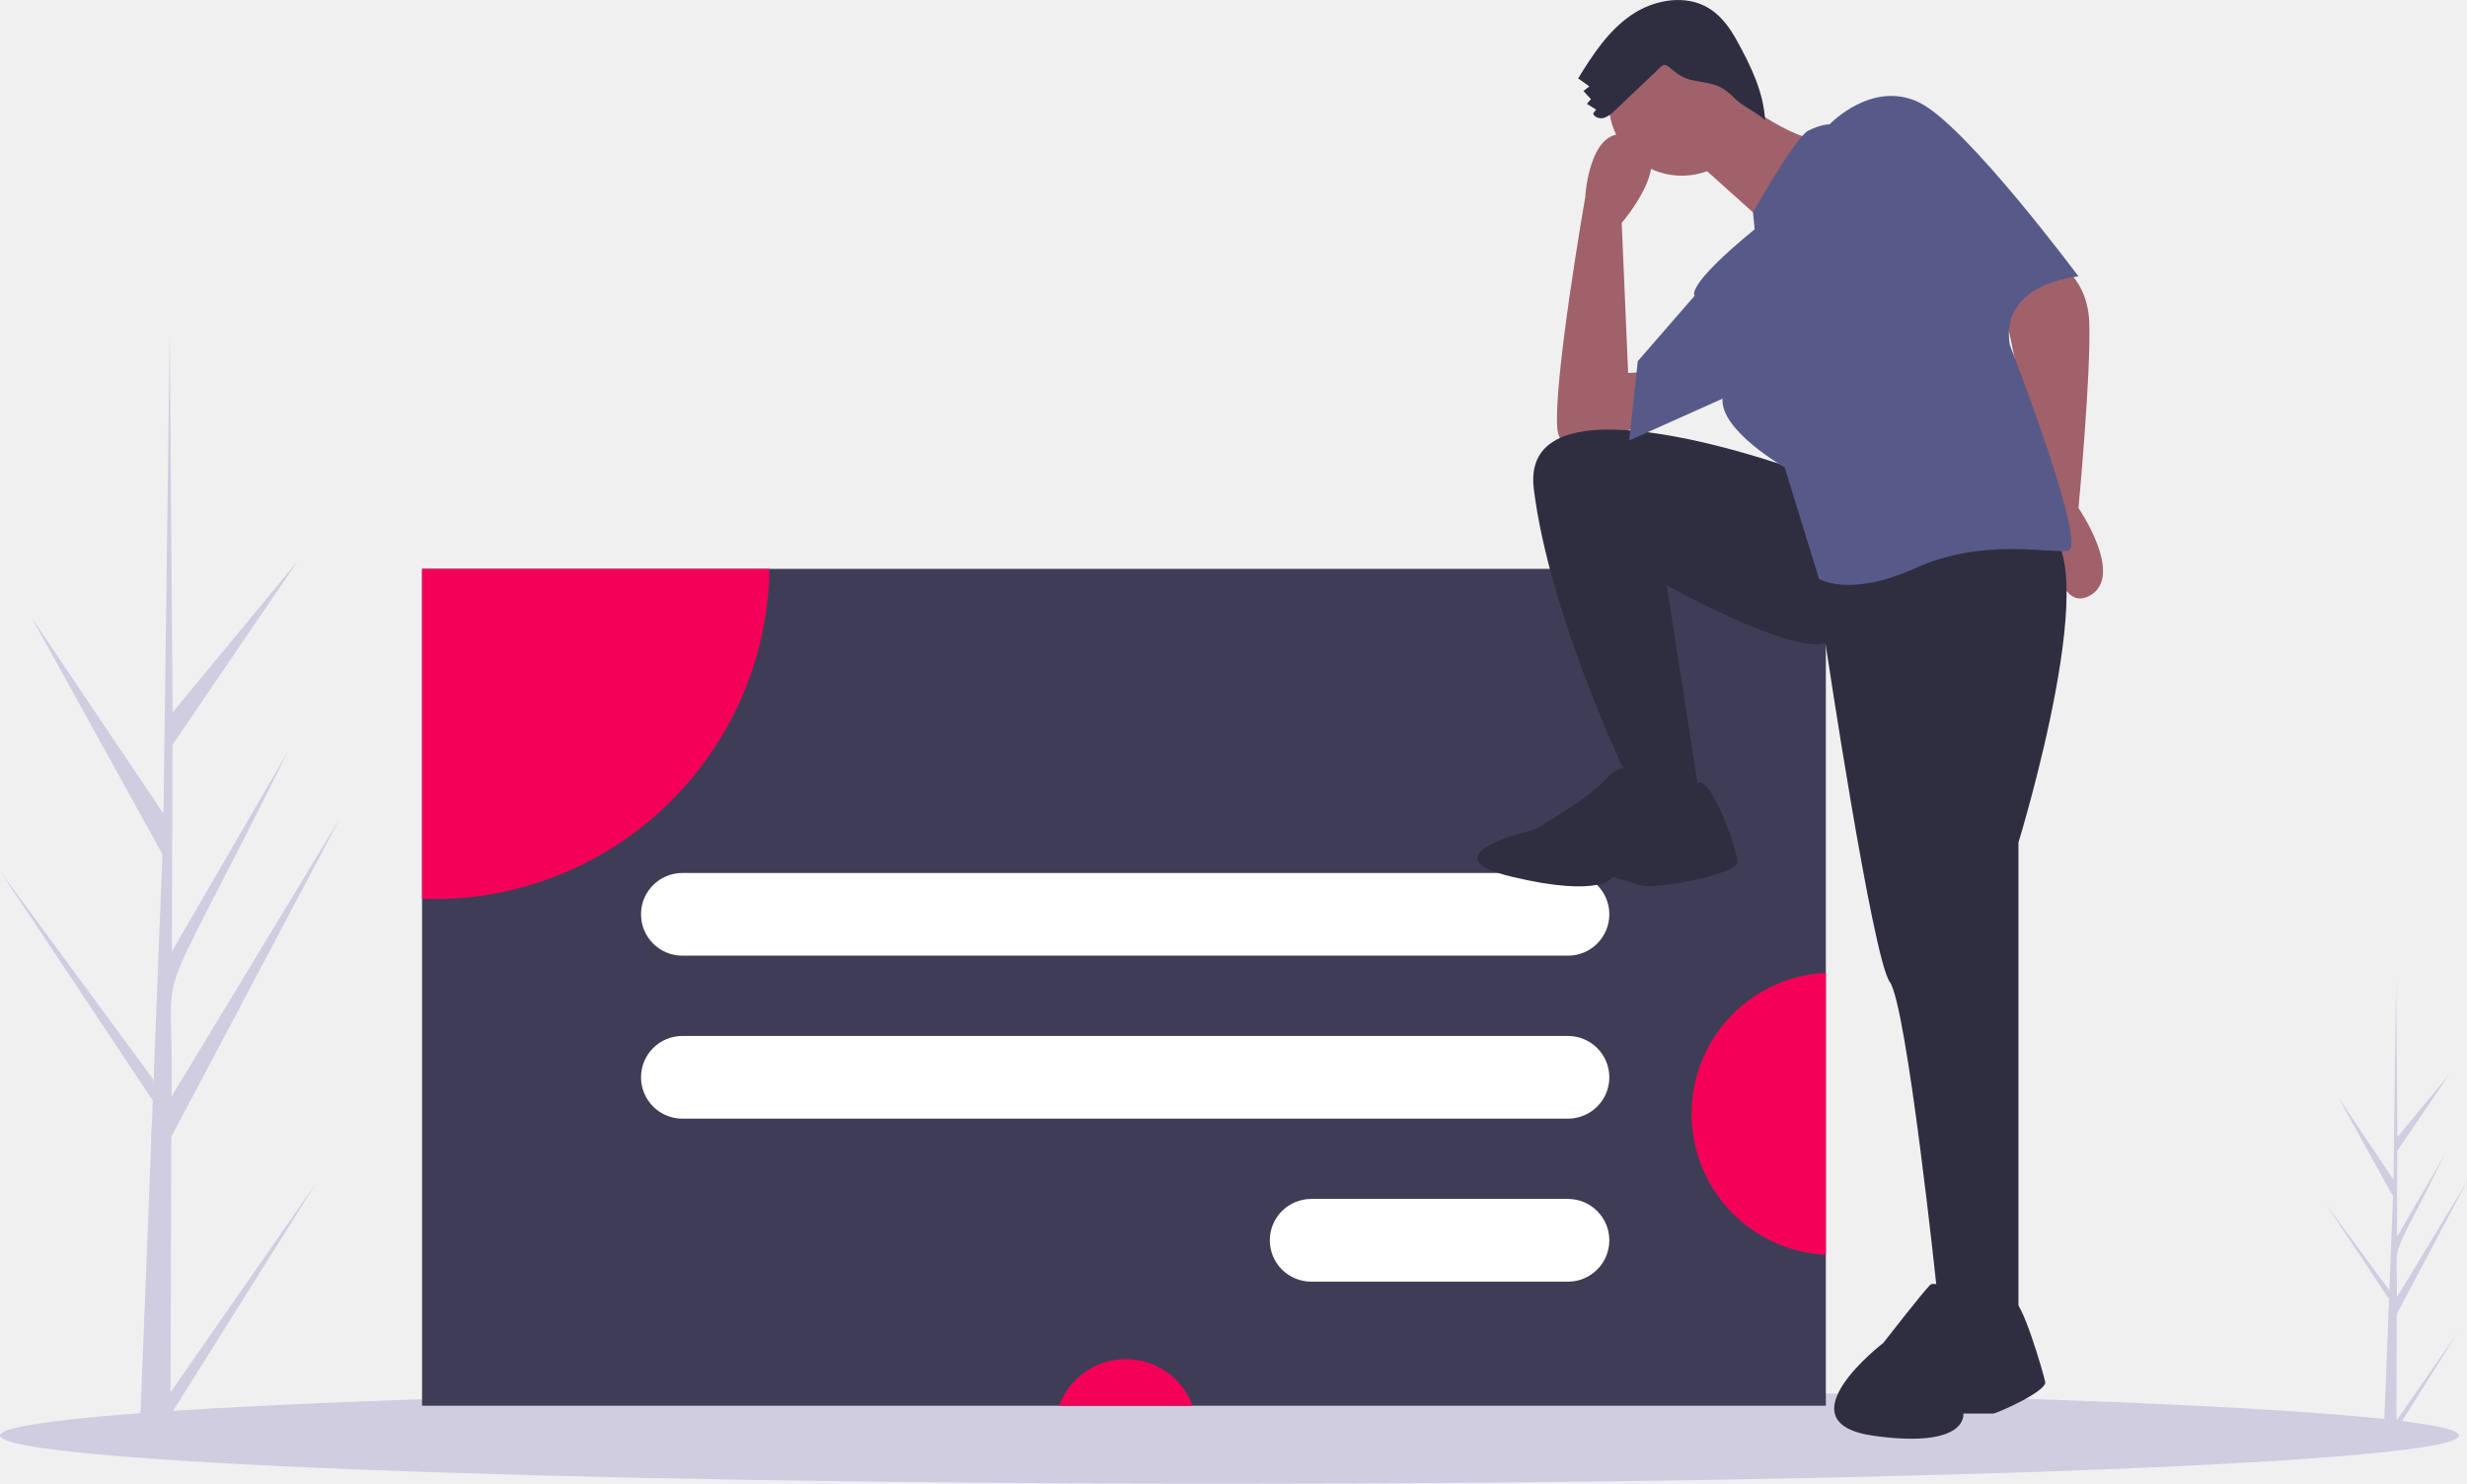
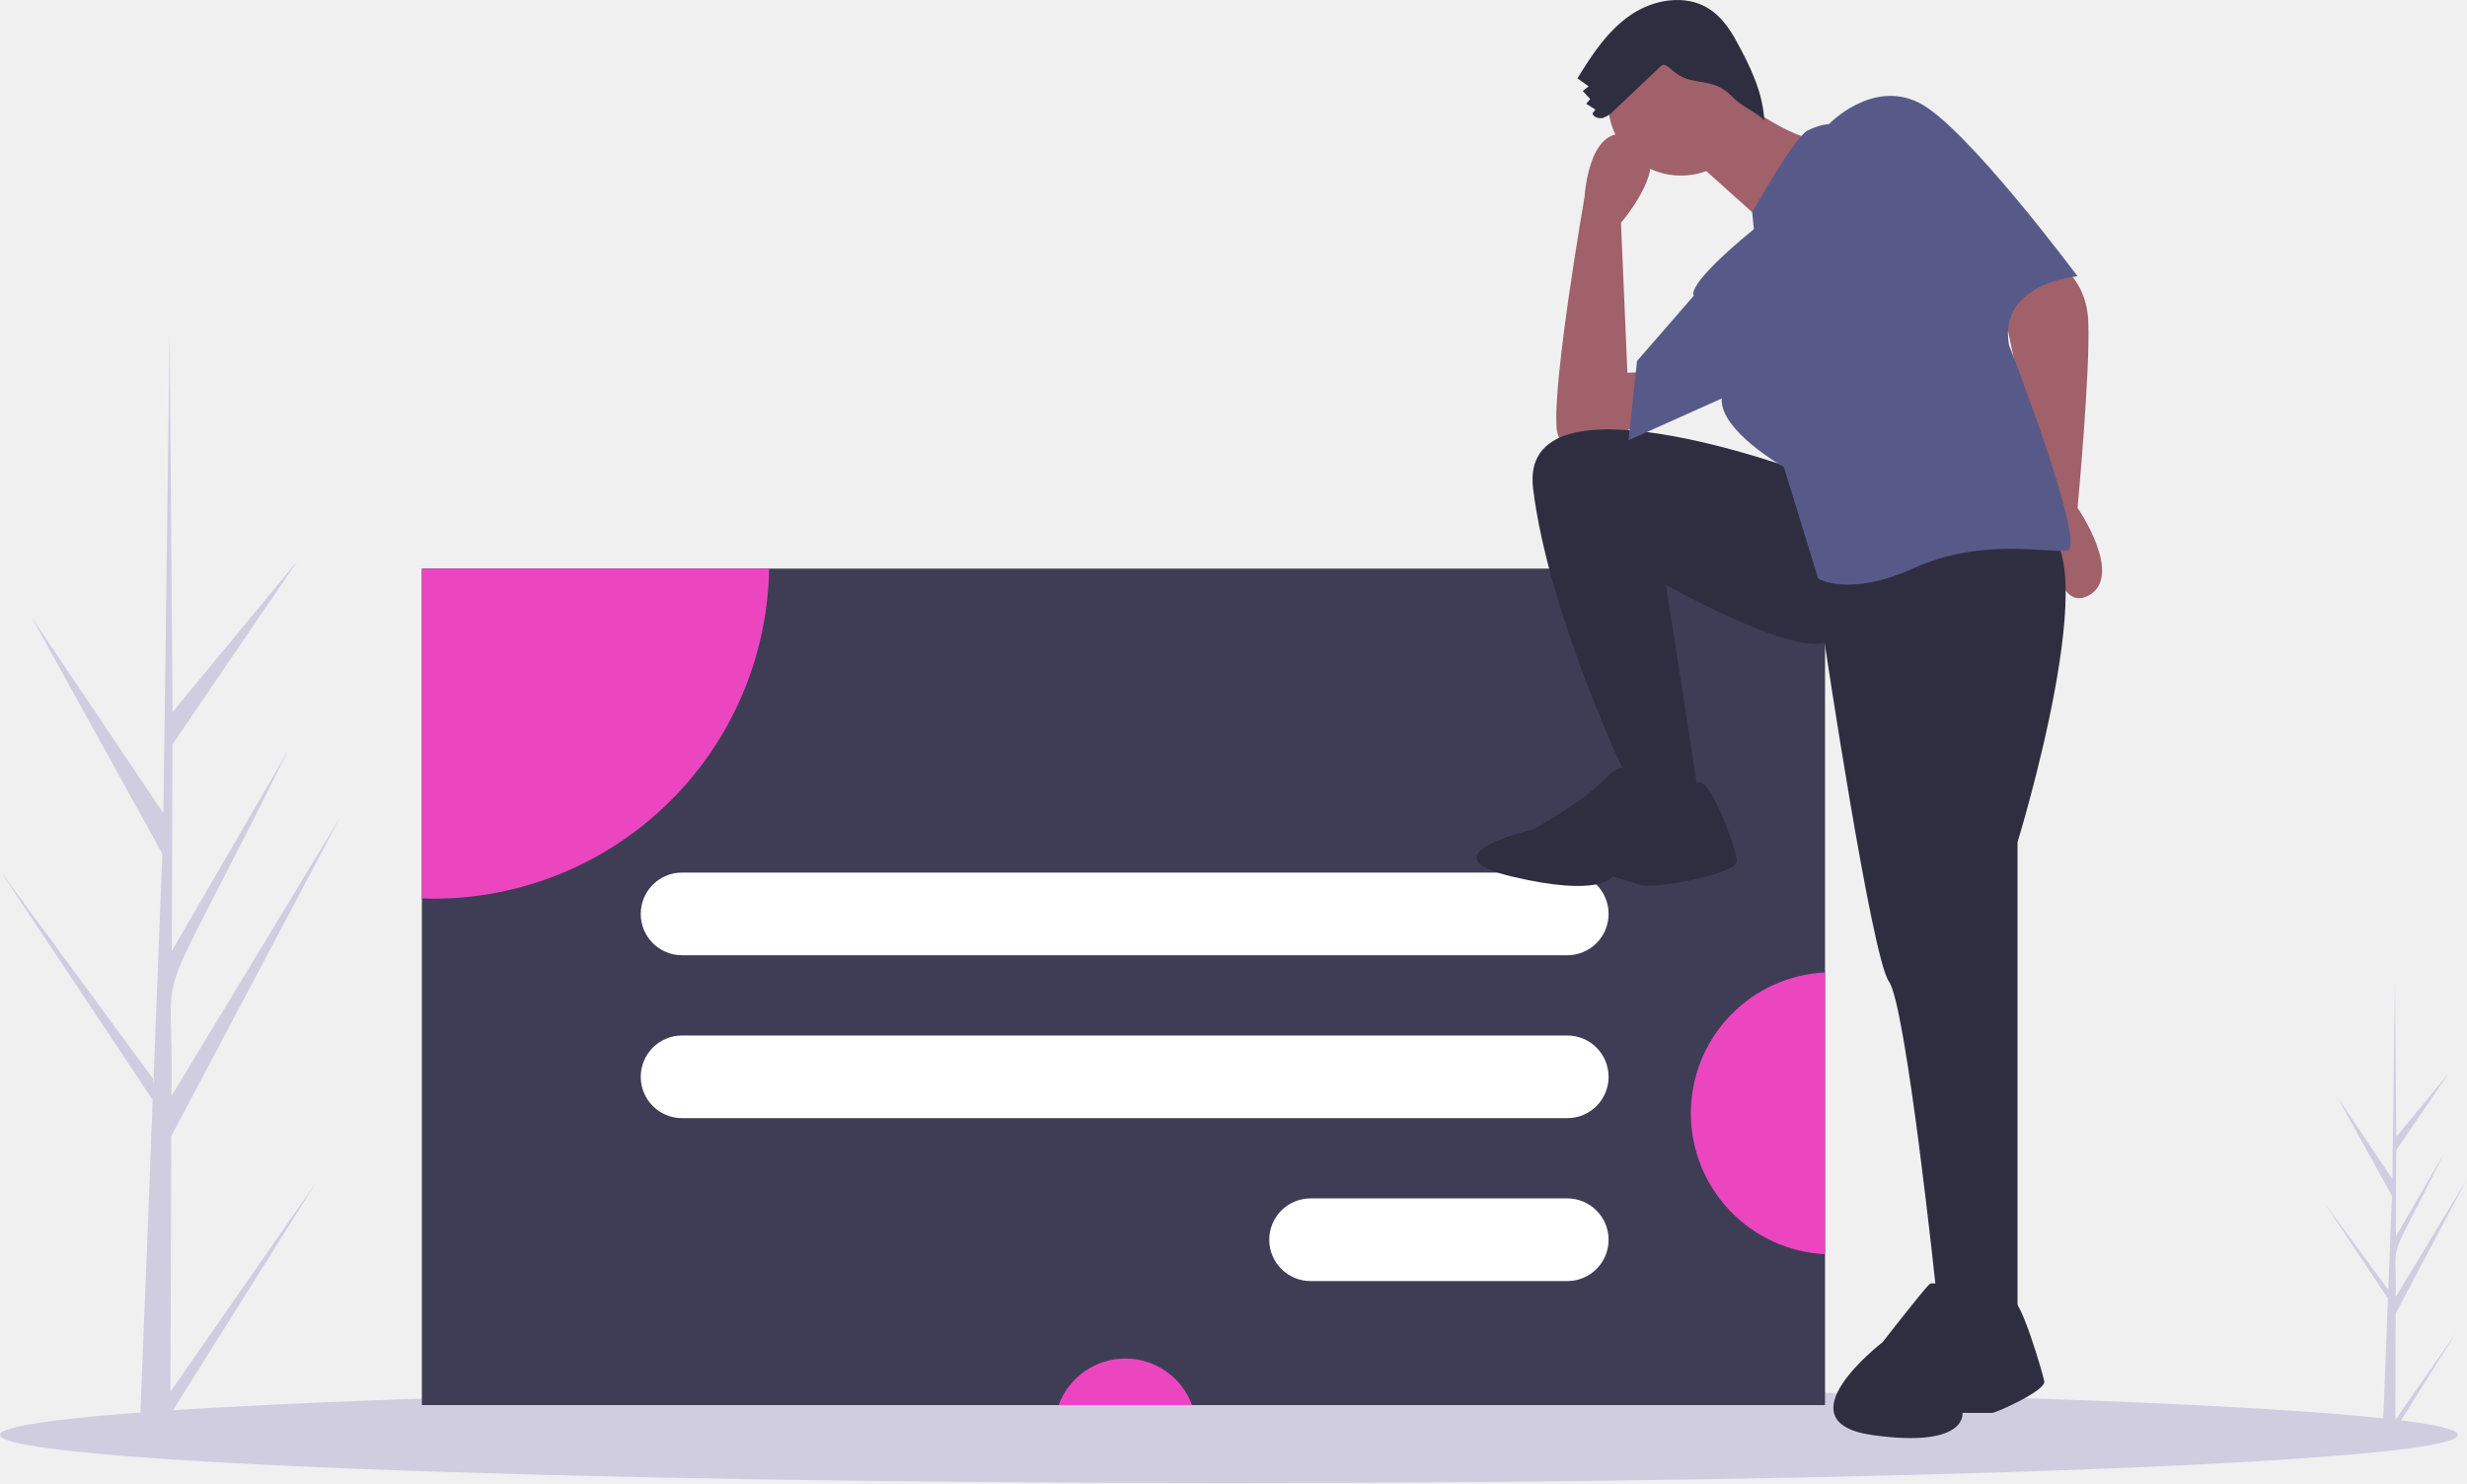
- <svg xmlns="http://www.w3.org/2000/svg" id="b59c9f89-c93e-413f-a14b-776784e615e2" data-name="Layer 1" width="1075.516" height="646.899" viewBox="0 0 1075.516 646.899">
-   <path d="M136.593,733.557l63.431-91.138L136.561,743.471l-.037,10.369q-6.785-.057-13.433-.441c-.02-2.354,5.371-131.899,5.142-134.243.313-.089.488-12.252.613-12.785L62.578,506.777,128.916,596.945l.198,2.666,3.935-100.648L76.086,395.895,133.5,481.278c.021-1.369,2.717-208.023,2.744-209.298.016.677,1.254,164.455,1.263,165.145l54.479-65.923-54.531,80.088-.279,90.079,50.556-87.108C124.639,581.295,138.602,536.842,136.99,604.702l73.436-121.291L136.927,622.176Z" transform="translate(-62.24207 -126.5504)" fill="#d0cde1" />
-   <path d="M1106.99,745.93l26.433-37.98-26.447,42.111-.015,4.321q-2.828-.024-5.598-.184c-.008-.981,2.238-54.966,2.143-55.942.13-.037.204-5.106.255-5.328L1076.146,651.426l27.645,37.575.082,1.111,1.64-41.942-23.738-42.951,23.926,35.581c.009-.571,1.132-86.688,1.143-87.22.007.282.522,68.533.526,68.82l22.703-27.472L1107.349,628.303l-.116,37.538,21.068-36.3c-26.293,52.938-20.474,34.413-21.145,62.692l30.602-50.545-30.629,57.827Z" transform="translate(-62.24207 -126.5504)" fill="#d0cde1" />
-   <ellipse cx="536" cy="625.899" rx="536" ry="21" fill="#d0cde1" />
-   <rect x="184" y="248.031" width="612" height="364.87" fill="#3f3d56" />
-   <path d="M397.702,374.581a146.354,146.354,0,0,1-146.32,143.97c-1.72,0-3.43-.03-5.14-.09V374.581Z" transform="translate(-62.24207 -126.5504)" fill="#f50057" />
-   <path d="M582.179,739.451H523.972a31.008,31.008,0,0,1,58.207,0Z" transform="translate(-62.24207 -126.5504)" fill="#f50057" />
-   <path d="M858.242,550.721v122.9a61.523,61.523,0,0,1,0-122.9Z" transform="translate(-62.24207 -126.5504)" fill="#f50057" />
-   <rect x="279.459" y="380.615" width="422.142" height="36.062" rx="18.031" fill="#fff" />
-   <rect x="279.459" y="451.679" width="422.142" height="36.062" rx="18.031" fill="#fff" />
-   <rect x="553.597" y="522.743" width="148.004" height="36.062" rx="18.031" fill="#fff" />
-   <path d="M955.294,238.67s16.829,6.545,17.764,28.048-4.675,81.339-4.675,81.339,20.568,29.918,4.675,38.332-17.764-33.657-17.764-33.657l-18.699-88.818S947.814,237.735,955.294,238.67Z" transform="translate(-62.24207 -126.5504)" fill="#a0616a" />
-   <path d="M783.267,307.855s-40.202,26.178-42.072,5.61S753.349,212.492,753.349,212.492s1.87-34.592,21.503-26.178-5.61,37.397-5.61,37.397l2.805,65.445,18.699-.935Z" transform="translate(-62.24207 -126.5504)" fill="#a0616a" />
-   <path d="M847.777,332.163s-123.411-45.812-116.866,7.479,38.332,120.606,38.332,120.606l11.219,17.764h23.373L788.876,381.714s53.291,29.918,69.185,25.243c0,0,20.568,137.435,28.048,147.719s20.568,134.63,20.568,134.63l12.154,14.959h23.373V493.906s40.202-130.89,9.349-137.435S847.777,332.163,847.777,332.163Z" transform="translate(-62.24207 -126.5504)" fill="#2f2e41" />
-   <path d="M777.657,465.858s-5.61-10.284-14.959,0-31.788,22.438-31.788,22.438-48.616,11.219-9.349,20.568,43.942,0,43.942,0,6.545,1.87,12.154,3.74S819.729,507.93,819.729,502.32s-12.379-39.134-17.408-34.058S777.657,465.858,777.657,465.858Z" transform="translate(-62.24207 -126.5504)" fill="#2f2e41" />
-   <path d="M920.623,695.011s-13.785-11.352-17.029-8.109-20.272,25.138-20.272,25.138-45.41,34.868-4.054,40.544,38.923-9.731,38.923-9.731h12.974c1.622,0,23.516-9.731,22.705-13.785s-10.542-37.116-13.785-34.776S920.623,695.011,920.623,695.011Z" transform="translate(-62.24207 -126.5504)" fill="#2f2e41" />
-   <circle cx="733.179" cy="44.805" r="31.788" fill="#a0616a" />
-   <path d="M817.859,167.615s24.308,20.568,41.137,20.568S834.688,226.516,834.688,226.516l-36.462-32.723Z" transform="translate(-62.24207 -126.5504)" fill="#a0616a" />
-   <path d="M827.208,226.516l-.728-7.366s18.492-32.836,24.101-35.641,9.349-2.805,9.349-2.805,18.699-19.634,39.267-9.349,69.185,75.729,69.185,75.729-34.592,2.805-29.918,29.918c0,0,34.592,88.818,25.243,89.753s-37.397-5.61-66.38,7.479-42.072,4.675-42.072,4.675l-14.959-48.616s-28.048-15.894-27.113-29.918L772.515,318.607l3.74-34.592,24.776-28.515S796.356,251.759,827.208,226.516Z" transform="translate(-62.24207 -126.5504)" fill="#575a89" />
-   <path d="M766.18,174.792a11.737,11.737,0,0,1-4.616,3.144c-1.811.511-4.092-.116-4.813-1.853l1.344-1.749-4.029-2.504,1.756-2.06-3.246-3.524,2.562-2.032-4.877-3.488c6.321-10.315,13.157-20.758,23.137-27.596s23.925-9.267,34.148-2.8c5.308,3.358,9.061,8.687,12.068,14.202,6.047,11.09,11.376,21.901,12.163,34.508-3.798-3.699-9.343-5.783-13.141-9.482a28.463,28.463,0,0,0-5.669-4.641c-3.973-2.24-8.726-2.438-13.173-3.449-3.74-.85-6.166-2.535-8.995-4.945-3.366-2.867-3.503-1.758-6.901,1.469Q775.044,166.397,766.18,174.792Z" transform="translate(-62.24207 -126.5504)" fill="#2f2e41" />
+ <svg xmlns="http://www.w3.org/2000/svg" width="1076" height="647" viewBox="0 0 1076 647" fill="none">
+   <g clip-path="url(#clip0)">
+     <path d="M74.351 607.007L137.782 515.868L74.319 616.92L74.281 627.289C69.758 627.251 65.28 627.104 60.848 626.848C60.828 624.494 66.219 494.949 65.99 492.605C66.303 492.516 66.479 480.353 66.603 479.821L0.336 380.227L66.674 470.395L66.872 473.06L70.807 372.412L13.844 269.345L71.258 354.727C71.279 353.358 73.975 146.705 74.002 145.43C74.018 146.107 75.256 309.885 75.265 310.575L129.744 244.652L75.213 324.74L74.934 414.82L125.49 327.712C62.397 454.745 76.359 410.291 74.748 478.152L148.184 356.86L74.685 495.625L74.351 607.007Z" fill="#D0CDE1" />
+     <path d="M1044.75 619.38L1071.18 581.4L1044.73 623.511L1044.72 627.832C1042.83 627.816 1040.97 627.755 1039.12 627.648C1039.11 626.667 1041.36 572.683 1041.26 571.706C1041.39 571.669 1041.47 566.6 1041.52 566.378L1013.9 524.875L1041.55 562.45L1041.63 563.561L1043.27 521.619L1019.53 478.668L1043.46 514.249C1043.47 513.678 1044.59 427.561 1044.6 427.029C1044.61 427.312 1045.12 495.562 1045.13 495.849L1067.83 468.378L1045.11 501.753L1044.99 539.291L1066.06 502.991C1039.77 555.929 1045.58 537.404 1044.91 565.683L1075.52 515.138L1044.89 572.964L1044.75 619.38Z" fill="#D0CDE1" />
+     <path d="M536 646.899C832.025 646.899 1072 637.497 1072 625.899C1072 614.301 832.025 604.899 536 604.899C239.975 604.899 0 614.301 0 625.899C0 637.497 239.975 646.899 536 646.899Z" fill="#D0CDE1" />
+     <path d="M796 248.031H184V612.901H796V248.031Z" fill="#3F3D56" />
+     <path d="M335.46 248.031C334.834 286.426 319.144 323.037 291.772 349.969C264.4 376.901 227.54 391.997 189.14 392.001C187.42 392.001 185.71 391.971 184 391.911V248.031H335.46Z" fill="#EB46C0" />
+     <path d="M519.937 612.9H461.73C463.92 606.944 467.885 601.803 473.09 598.172C478.294 594.54 484.487 592.593 490.834 592.593C497.18 592.593 503.373 594.54 508.578 598.172C513.782 601.803 517.747 606.944 519.937 612.9V612.9Z" fill="#EB46C0" />
+     <path d="M796 424.171V547.07C780.222 546.299 765.345 539.488 754.451 528.049C743.557 516.609 737.48 501.418 737.48 485.621C737.48 469.824 743.557 454.632 754.451 443.192C765.345 431.753 780.222 424.942 796 424.171V424.171Z" fill="#EB46C0" />
+     <path d="M683.57 380.615H297.49C287.532 380.615 279.459 388.688 279.459 398.646V398.646C279.459 408.604 287.532 416.677 297.49 416.677H683.57C693.529 416.677 701.601 408.604 701.601 398.646C701.601 388.688 693.529 380.615 683.57 380.615Z" fill="white" />
+     <path d="M683.57 451.679H297.49C287.532 451.679 279.459 459.752 279.459 469.71V469.71C279.459 479.669 287.532 487.741 297.49 487.741H683.57C693.529 487.741 701.601 479.669 701.601 469.71C701.601 459.752 693.529 451.679 683.57 451.679Z" fill="white" />
+     <path d="M683.57 522.743H571.628C561.67 522.743 553.597 530.816 553.597 540.774C553.597 550.733 561.67 558.806 571.628 558.806H683.57C693.529 558.806 701.601 550.733 701.601 540.774C701.601 530.816 693.529 522.743 683.57 522.743Z" fill="white" />
+     <path d="M893.052 112.12C893.052 112.12 909.881 118.664 910.815 140.168C911.75 161.671 906.141 221.507 906.141 221.507C906.141 221.507 926.709 251.424 910.815 259.839C894.922 268.253 893.052 226.181 893.052 226.181L874.353 137.363C874.353 137.363 885.572 111.185 893.052 112.12Z" fill="#A0616A" />
+     <path d="M721.025 181.304C721.025 181.304 680.823 207.482 678.953 186.914C677.083 166.346 691.107 85.942 691.107 85.942C691.107 85.942 692.977 51.349 712.61 59.764C732.244 68.178 707.001 97.161 707.001 97.161L709.805 162.606L728.504 161.671L721.025 181.304Z" fill="#A0616A" />
+     <path d="M785.535 205.613C785.535 205.613 662.124 159.801 668.669 213.092C675.213 266.383 707.001 333.698 707.001 333.698L718.22 351.462H741.593L726.634 255.164C726.634 255.164 779.925 285.082 795.819 280.407C795.819 280.407 816.388 417.842 823.867 428.126C831.346 438.41 844.435 562.756 844.435 562.756L856.59 577.715H879.963V367.356C879.963 367.356 920.165 236.465 889.312 229.921C858.459 223.376 785.535 205.613 785.535 205.613Z" fill="#2F2E41" />
+     <path d="M715.415 339.308C715.415 339.308 709.805 329.023 700.456 339.308C691.107 349.592 668.668 361.746 668.668 361.746C668.668 361.746 620.052 372.965 659.319 382.315C698.586 391.664 703.261 382.315 703.261 382.315C703.261 382.315 709.805 384.184 715.415 386.054C721.025 387.924 757.487 381.38 757.487 375.77C757.487 370.16 745.108 336.636 740.078 341.712C735.049 346.787 715.415 339.308 715.415 339.308Z" fill="#2F2E41" />
+     <path d="M858.381 568.461C858.381 568.461 844.596 557.108 841.352 560.352C838.109 563.595 821.08 585.489 821.08 585.489C821.08 585.489 775.67 620.357 817.026 626.034C858.381 631.71 855.948 616.303 855.948 616.303H868.923C870.544 616.303 892.438 606.572 891.627 602.518C890.817 598.464 881.086 565.402 877.842 567.742C874.599 570.082 858.381 568.461 858.381 568.461Z" fill="#2F2E41" />
+     <path d="M733.179 76.592C750.735 76.592 764.966 62.361 764.966 44.805C764.966 27.249 750.735 13.017 733.179 13.017C715.623 13.017 701.391 27.249 701.391 44.805C701.391 62.361 715.623 76.592 733.179 76.592Z" fill="#A0616A" />
+     <path d="M755.617 41.065C755.617 41.065 779.925 61.633 796.754 61.633C813.583 61.633 772.446 99.966 772.446 99.966L735.984 67.243L755.617 41.065Z" fill="#A0616A" />
+     <path d="M764.966 99.966L764.238 92.6C764.238 92.6 782.73 59.764 788.34 56.959C793.949 54.154 797.689 54.154 797.689 54.154C797.689 54.154 816.388 34.52 836.956 44.805C857.525 55.089 906.141 120.534 906.141 120.534C906.141 120.534 871.548 123.339 876.223 150.452C876.223 150.452 910.815 239.27 901.466 240.205C892.117 241.14 864.069 234.596 835.086 247.685C806.103 260.774 793.014 252.359 793.014 252.359L778.055 203.743C778.055 203.743 750.008 187.849 750.942 173.825L710.273 192.056L714.013 157.464L738.788 128.948C738.788 128.948 734.114 125.209 764.966 99.966Z" fill="#575A89" />
+     <path d="M703.938 48.241C702.675 49.645 701.091 50.724 699.322 51.385C697.512 51.896 695.231 51.269 694.509 49.532L695.853 47.783L691.824 45.279L693.58 43.219L690.334 39.694L692.896 37.662L688.019 34.174C694.34 23.859 701.176 13.416 711.156 6.578C721.135 -0.26 735.08 -2.689 745.304 3.778C750.612 7.136 754.365 12.465 757.372 17.98C763.418 29.07 768.748 39.881 769.535 52.487C765.737 48.789 760.192 46.705 756.393 43.006C754.712 41.221 752.806 39.661 750.724 38.365C746.752 36.125 741.998 35.927 737.551 34.916C733.811 34.066 731.385 32.381 728.555 29.971C725.19 27.105 725.053 28.213 721.654 31.44C715.753 37.045 709.847 42.645 703.938 48.241Z" fill="#2F2E41" />
+   </g>
+   <defs>
+     <clipPath id="clip0">
+       <rect width="1075.52" height="646.899" fill="white" />
+     </clipPath>
+   </defs>
</svg>
